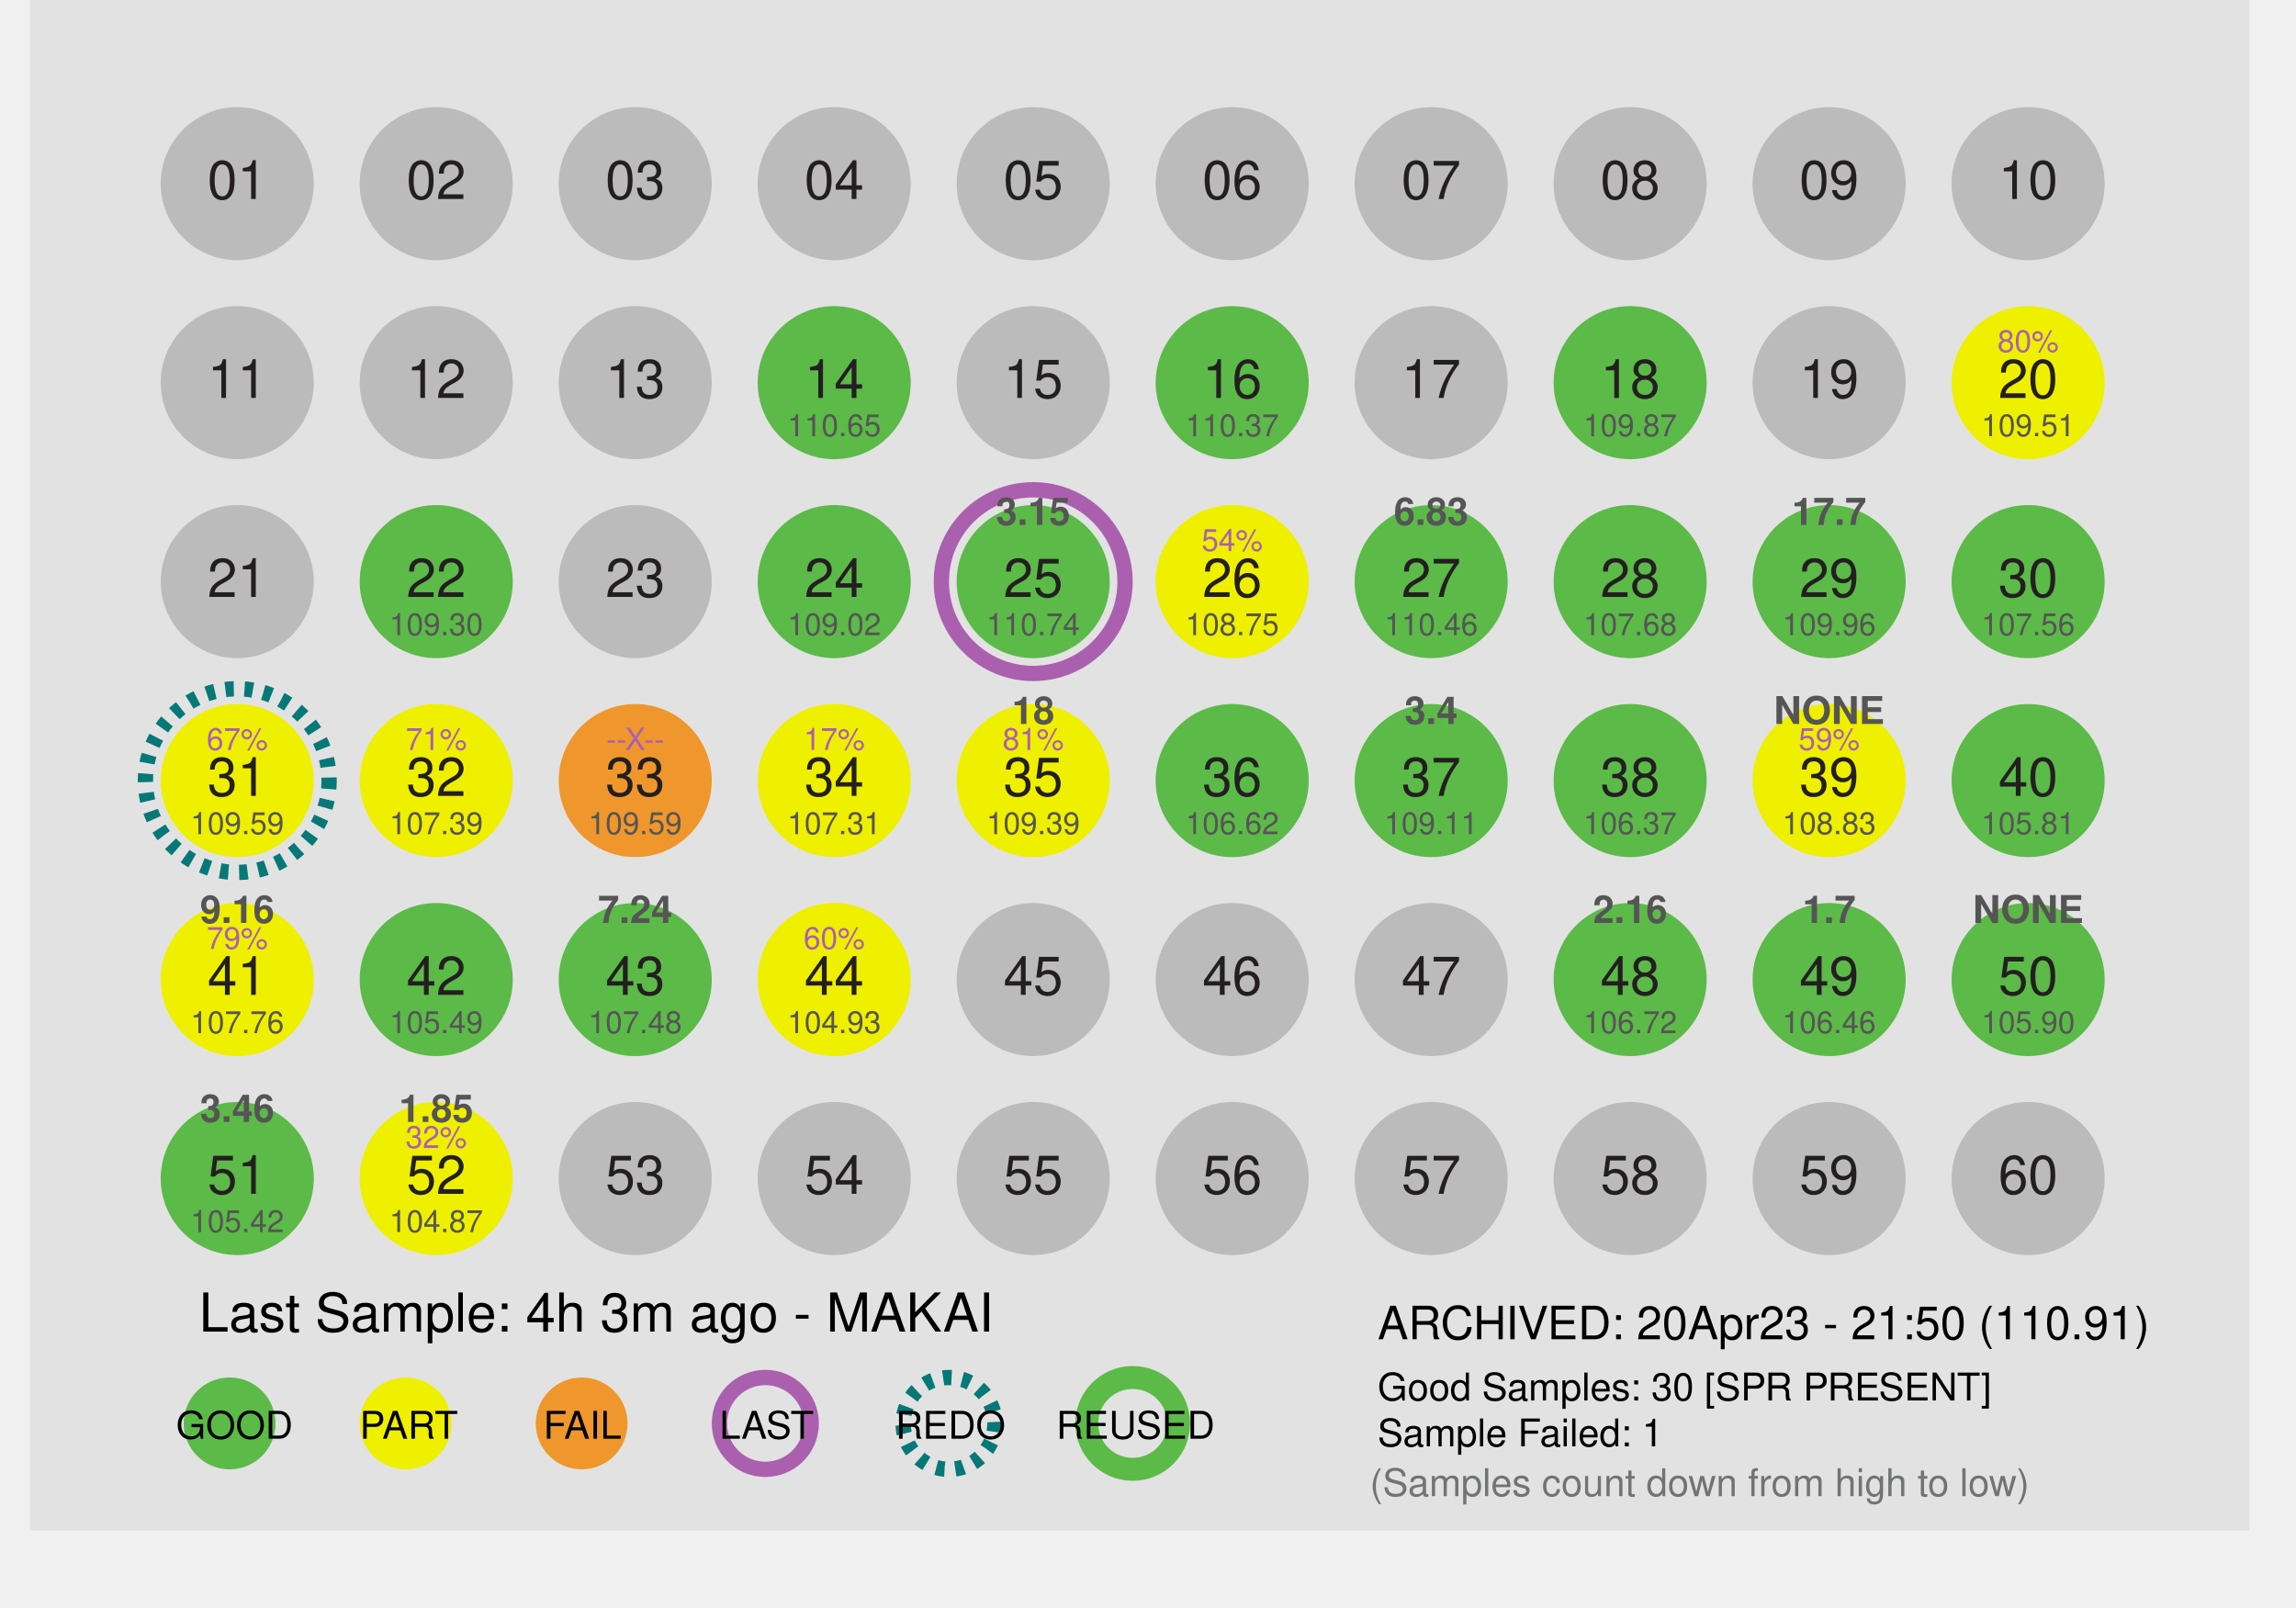
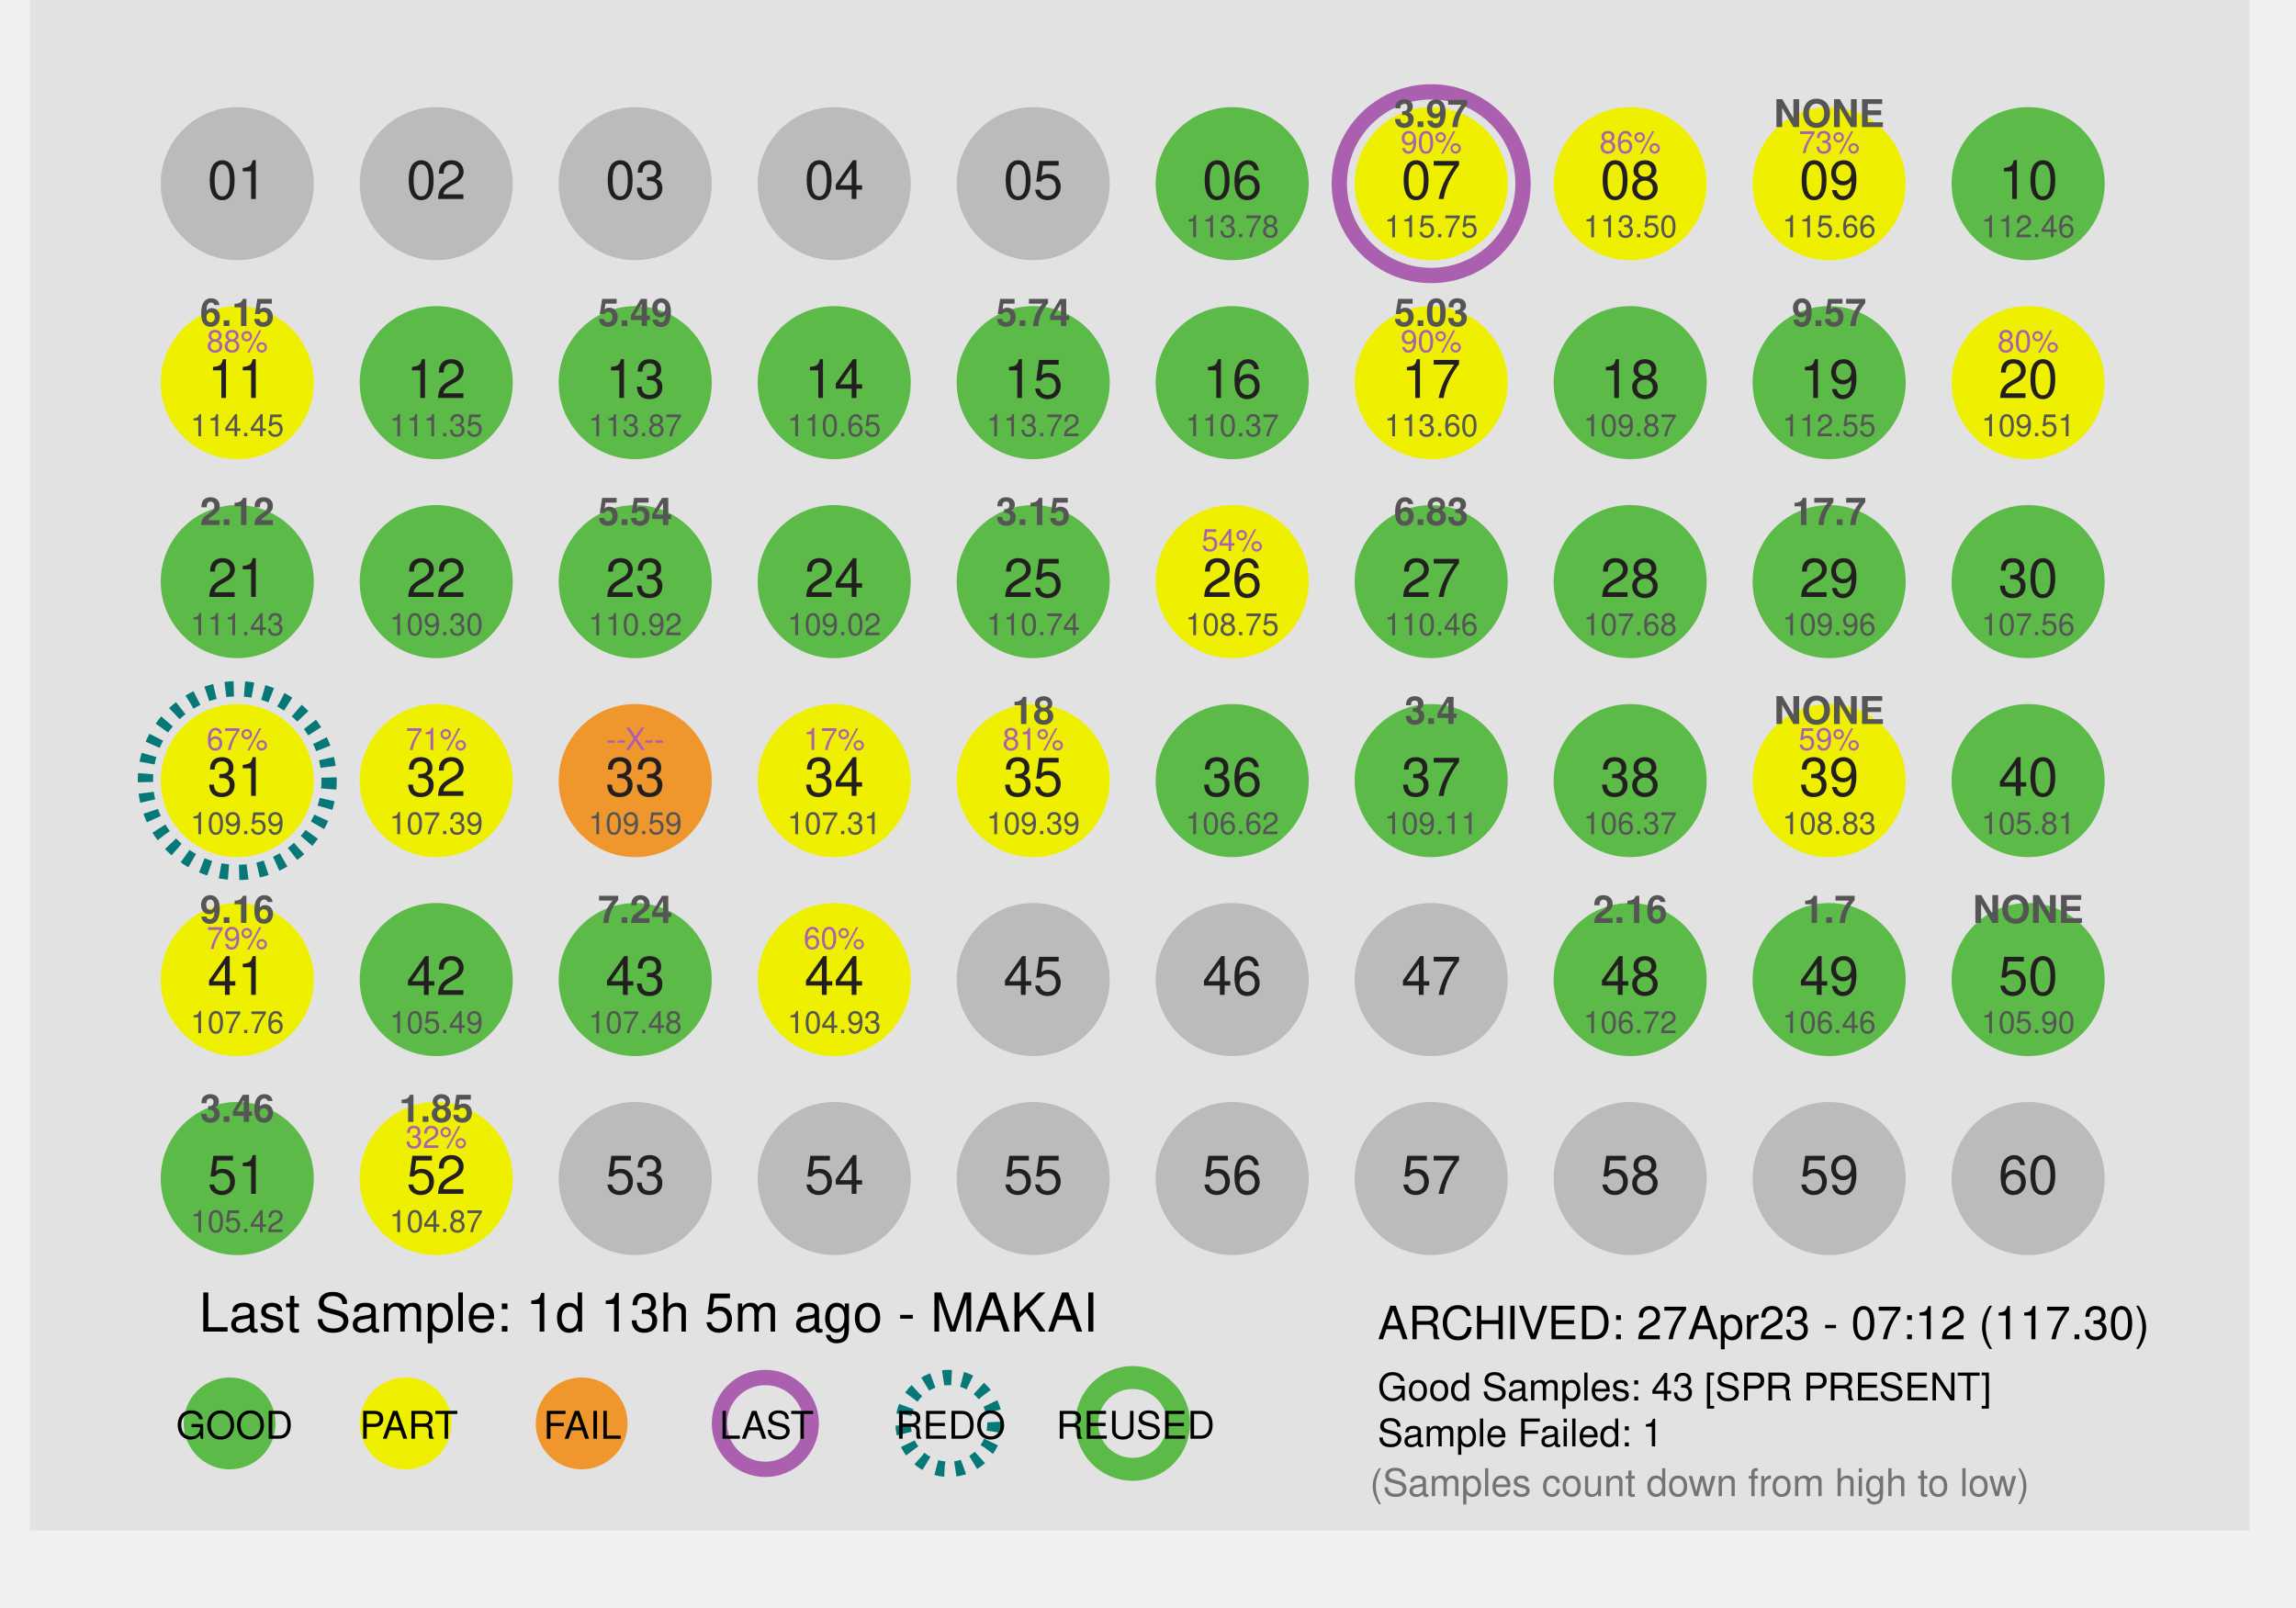
<svg xmlns="http://www.w3.org/2000/svg" id="Layer_1" data-name="Layer 1" x="0px" y="0px" viewBox="0 0 300 210" xml:space="preserve">
  <defs>
    <style>
 .st1 { fill: #dcddde; }
 .st2, .st3 { fill: #fff; }
 .st2 { stroke: #9b509f; }
 .st10, .st2, .st3 { stroke-miterlimit: 10; }
 .st10, .st2 { stroke-width: 2px; }
 .st3 { stroke: #231f20; }
 .st4 { fill: #ef972c; }
 .st5 { fill: #727373; }
 .st6 { fill: #5cba48; }
 .st7, .st8, .st9 { font-size: 7px; }
 .st7, .st8 { fill: #231f20; }
 .te5, .st7, .st9 { font-family: Helvetica; }
 .st8 { font-family: Helvetica-Bold, Helvetica; font-weight: 700; }
 .st9 { fill: #919396; }
 .st10 { fill: none; stroke: #fff; }

 .fill_gray { fill: #bbbbbb; }
 .fill_white { fill: #fff; }
 .stroke_purple { stroke: #ab60af; fill:none; stroke-width: 2px; }
 .stroke_black  { stroke: #000; fill:none; stroke-width: 2px; }
 .stroke_blue  { stroke: #067878; fill:none; stroke-width: 2px; stroke-dasharray:1.1 1.4;}
 .stroke_green  { stroke: #5cba48; fill:none; stroke-width: 3px;}
 .stroke_dash  { stroke-dasharray:1.1 1.4;}
 .stroke_2px { stroke-width: 2px; }
 .stroke_white { fill: none; stroke: #fff; }
 .stroke_none {stroke: none; fill:none};
 .stroke_darkGray { stroke: #231f20; fill: none; stroke-width: 2px;}
 .fill_orange { fill: #ef972c; }
 .fill_yellow { fill: #efef00; }
 .fill_lightgray { fill: #e2e2e2; }
 .thick_orange     { stroke-width:4px; fill:none; stroke: #ef972c; }
 .thick_yellow     { stroke-width:4px; fill:none; stroke: #f7ca0b; }
 .thick_gray       { stroke-width:4px; fill:none; stroke: #bbbbbb; }
 .thick_green      { stroke-width:4px; fill:none; stroke: #5cba48; }
 .fill_green { fill: #5cba48; }
 .font_size4 { font-size: 4px; }
 .font_size5 { font-size: 5px; }
 .font_size6 { font-size: 6px; }
 .font_size7 { font-size: 7px; }
 .font_size9 { font-size: 9px; }
 .fill_red {fill: #e24466; }
 .fill_purple {fill:#ab60af;}
 .fill_darkgray { fill: #555555; }
 .font_helv { font-family: Helvetica; }
 .font_helvBold { font-family: Helvetica-Bold, Helvetica; font-weight: 700; }
 .fill_lightergray { fill: #919396; }
    </style>
  </defs>
  <rect class="fill_lightgray" x="3.91" width="290" height="200" />
  <circle desc="c_big_01" class="stroke_none" cx="31" cy="24" r="12" />
  <circle desc="c_big_02" class="stroke_none" cx="57" cy="24" r="12" />
  <circle desc="c_big_03" class="stroke_none" cx="83" cy="24" r="12" />
  <circle desc="c_big_04" class="stroke_none" cx="109" cy="24" r="12" />
  <circle desc="c_big_05" class="stroke_none" cx="135" cy="24" r="12" />
  <circle desc="c_big_06" class="stroke_none" cx="161" cy="24" r="12" />
-   <circle desc="c_big_07" class="stroke_none" cx="187" cy="24" r="12" />
+   <circle desc="c_big_07" class="stroke_purple" cx="187" cy="24" r="12" />
  <circle desc="c_big_08" class="stroke_none" cx="213" cy="24" r="12" />
  <circle desc="c_big_09" class="stroke_none" cx="239" cy="24" r="12" />
  <circle desc="c_big_10" class="stroke_none" cx="265" cy="24" r="12" />
  <circle desc="c_big_11" class="stroke_none" cx="31" cy="50" r="12" />
  <circle desc="c_big_12" class="stroke_none" cx="57" cy="50" r="12" />
  <circle desc="c_big_13" class="stroke_none" cx="83" cy="50" r="12" />
  <circle desc="c_big_14" class="stroke_none" cx="109" cy="50" r="12" />
  <circle desc="c_big_15" class="stroke_none" cx="135" cy="50" r="12" />
  <circle desc="c_big_16" class="stroke_none" cx="161" cy="50" r="12" />
  <circle desc="c_big_17" class="stroke_none" cx="187" cy="50" r="12" />
  <circle desc="c_big_18" class="stroke_none" cx="213" cy="50" r="12" />
  <circle desc="c_big_19" class="stroke_none" cx="239" cy="50" r="12" />
  <circle desc="c_big_20" class="stroke_none" cx="265" cy="50" r="12" />
  <circle desc="c_big_21" class="stroke_none" cx="31" cy="76" r="12" />
  <circle desc="c_big_22" class="stroke_none" cx="57" cy="76" r="12" />
  <circle desc="c_big_23" class="stroke_none" cx="83" cy="76" r="12" />
  <circle desc="c_big_24" class="stroke_none" cx="109" cy="76" r="12" />
-   <circle desc="c_big_25" class="stroke_purple" cx="135" cy="76" r="12" />
+   <circle desc="c_big_25" class="stroke_none" cx="135" cy="76" r="12" />
  <circle desc="c_big_26" class="stroke_none" cx="161" cy="76" r="12" />
  <circle desc="c_big_27" class="stroke_none" cx="187" cy="76" r="12" />
  <circle desc="c_big_28" class="stroke_none" cx="213" cy="76" r="12" />
  <circle desc="c_big_29" class="stroke_none" cx="239" cy="76" r="12" />
  <circle desc="c_big_30" class="stroke_none" cx="265" cy="76" r="12" />
  <circle desc="c_big_31" class="stroke_blue" cx="31" cy="102" r="12" />
  <circle desc="c_big_32" class="stroke_none" cx="57" cy="102" r="12" />
  <circle desc="c_big_33" class="stroke_none" cx="83" cy="102" r="12" />
  <circle desc="c_big_34" class="stroke_none" cx="109" cy="102" r="12" />
  <circle desc="c_big_35" class="stroke_none" cx="135" cy="102" r="12" />
  <circle desc="c_big_36" class="stroke_none" cx="161" cy="102" r="12" />
  <circle desc="c_big_37" class="stroke_none" cx="187" cy="102" r="12" />
  <circle desc="c_big_38" class="stroke_none" cx="213" cy="102" r="12" />
  <circle desc="c_big_39" class="stroke_none" cx="239" cy="102" r="12" />
  <circle desc="c_big_40" class="stroke_none" cx="265" cy="102" r="12" />
  <circle desc="c_big_41" class="stroke_none" cx="31" cy="128" r="12" />
  <circle desc="c_big_42" class="stroke_none" cx="57" cy="128" r="12" />
  <circle desc="c_big_43" class="stroke_none" cx="83" cy="128" r="12" />
  <circle desc="c_big_44" class="stroke_none" cx="109" cy="128" r="12" />
  <circle desc="c_big_45" class="stroke_none" cx="135" cy="128" r="12" />
  <circle desc="c_big_46" class="stroke_none" cx="161" cy="128" r="12" />
  <circle desc="c_big_47" class="stroke_none" cx="187" cy="128" r="12" />
  <circle desc="c_big_48" class="stroke_none" cx="213" cy="128" r="12" />
  <circle desc="c_big_49" class="stroke_none" cx="239" cy="128" r="12" />
  <circle desc="c_big_50" class="stroke_none" cx="265" cy="128" r="12" />
  <circle desc="c_big_51" class="stroke_none" cx="31" cy="154" r="12" />
  <circle desc="c_big_52" class="stroke_none" cx="57" cy="154" r="12" />
  <circle desc="c_big_53" class="stroke_none" cx="83" cy="154" r="12" />
  <circle desc="c_big_54" class="stroke_none" cx="109" cy="154" r="12" />
  <circle desc="c_big_55" class="stroke_none" cx="135" cy="154" r="12" />
  <circle desc="c_big_56" class="stroke_none" cx="161" cy="154" r="12" />
  <circle desc="c_big_57" class="stroke_none" cx="187" cy="154" r="12" />
  <circle desc="c_big_58" class="stroke_none" cx="213" cy="154" r="12" />
  <circle desc="c_big_59" class="stroke_none" cx="239" cy="154" r="12" />
  <circle desc="c_big_60" class="stroke_none" cx="265" cy="154" r="12" />
  <circle desc="c_small_01" class="fill_gray" cx="31" cy="24" r="10" />
  <circle desc="c_small_02" class="fill_gray" cx="57" cy="24" r="10" />
  <circle desc="c_small_03" class="fill_gray" cx="83" cy="24" r="10" />
  <circle desc="c_small_04" class="fill_gray" cx="109" cy="24" r="10" />
  <circle desc="c_small_05" class="fill_gray" cx="135" cy="24" r="10" />
-   <circle desc="c_small_06" class="fill_gray" cx="161" cy="24" r="10" />
-   <circle desc="c_small_07" class="fill_gray" cx="187" cy="24" r="10" />
-   <circle desc="c_small_08" class="fill_gray" cx="213" cy="24" r="10" />
-   <circle desc="c_small_09" class="fill_gray" cx="239" cy="24" r="10" />
-   <circle desc="c_small_10" class="fill_gray" cx="265" cy="24" r="10" />
-   <circle desc="c_small_11" class="fill_gray" cx="31" cy="50" r="10" />
-   <circle desc="c_small_12" class="fill_gray" cx="57" cy="50" r="10" />
-   <circle desc="c_small_13" class="fill_gray" cx="83" cy="50" r="10" />
+   <circle desc="c_small_06" class="fill_green" cx="161" cy="24" r="10" />
+   <circle desc="c_small_07" class="fill_yellow" cx="187" cy="24" r="10" />
+   <circle desc="c_small_08" class="fill_yellow" cx="213" cy="24" r="10" />
+   <circle desc="c_small_09" class="fill_yellow" cx="239" cy="24" r="10" />
+   <circle desc="c_small_10" class="fill_green" cx="265" cy="24" r="10" />
+   <circle desc="c_small_11" class="fill_yellow" cx="31" cy="50" r="10" />
+   <circle desc="c_small_12" class="fill_green" cx="57" cy="50" r="10" />
+   <circle desc="c_small_13" class="fill_green" cx="83" cy="50" r="10" />
  <circle desc="c_small_14" class="fill_green" cx="109" cy="50" r="10" />
-   <circle desc="c_small_15" class="fill_gray" cx="135" cy="50" r="10" />
+   <circle desc="c_small_15" class="fill_green" cx="135" cy="50" r="10" />
  <circle desc="c_small_16" class="fill_green" cx="161" cy="50" r="10" />
-   <circle desc="c_small_17" class="fill_gray" cx="187" cy="50" r="10" />
+   <circle desc="c_small_17" class="fill_yellow" cx="187" cy="50" r="10" />
  <circle desc="c_small_18" class="fill_green" cx="213" cy="50" r="10" />
-   <circle desc="c_small_19" class="fill_gray" cx="239" cy="50" r="10" />
+   <circle desc="c_small_19" class="fill_green" cx="239" cy="50" r="10" />
  <circle desc="c_small_20" class="fill_yellow" cx="265" cy="50" r="10" />
-   <circle desc="c_small_21" class="fill_gray" cx="31" cy="76" r="10" />
+   <circle desc="c_small_21" class="fill_green" cx="31" cy="76" r="10" />
  <circle desc="c_small_22" class="fill_green" cx="57" cy="76" r="10" />
-   <circle desc="c_small_23" class="fill_gray" cx="83" cy="76" r="10" />
+   <circle desc="c_small_23" class="fill_green" cx="83" cy="76" r="10" />
  <circle desc="c_small_24" class="fill_green" cx="109" cy="76" r="10" />
  <circle desc="c_small_25" class="fill_green" cx="135" cy="76" r="10" />
  <circle desc="c_small_26" class="fill_yellow" cx="161" cy="76" r="10" />
  <circle desc="c_small_27" class="fill_green" cx="187" cy="76" r="10" />
  <circle desc="c_small_28" class="fill_green" cx="213" cy="76" r="10" />
  <circle desc="c_small_29" class="fill_green" cx="239" cy="76" r="10" />
  <circle desc="c_small_30" class="fill_green" cx="265" cy="76" r="10" />
  <circle desc="c_small_31" class="fill_yellow" cx="31" cy="102" r="10" />
  <circle desc="c_small_32" class="fill_yellow" cx="57" cy="102" r="10" />
  <circle desc="c_small_33" class="fill_orange" cx="83" cy="102" r="10" />
  <circle desc="c_small_34" class="fill_yellow" cx="109" cy="102" r="10" />
  <circle desc="c_small_35" class="fill_yellow" cx="135" cy="102" r="10" />
  <circle desc="c_small_36" class="fill_green" cx="161" cy="102" r="10" />
  <circle desc="c_small_37" class="fill_green" cx="187" cy="102" r="10" />
  <circle desc="c_small_38" class="fill_green" cx="213" cy="102" r="10" />
  <circle desc="c_small_39" class="fill_yellow" cx="239" cy="102" r="10" />
  <circle desc="c_small_40" class="fill_green" cx="265" cy="102" r="10" />
  <circle desc="c_small_41" class="fill_yellow" cx="31" cy="128" r="10" />
  <circle desc="c_small_42" class="fill_green" cx="57" cy="128" r="10" />
  <circle desc="c_small_43" class="fill_green" cx="83" cy="128" r="10" />
  <circle desc="c_small_44" class="fill_yellow" cx="109" cy="128" r="10" />
  <circle desc="c_small_45" class="fill_gray" cx="135" cy="128" r="10" />
  <circle desc="c_small_46" class="fill_gray" cx="161" cy="128" r="10" />
  <circle desc="c_small_47" class="fill_gray" cx="187" cy="128" r="10" />
  <circle desc="c_small_48" class="fill_green" cx="213" cy="128" r="10" />
  <circle desc="c_small_49" class="fill_green" cx="239" cy="128" r="10" />
  <circle desc="c_small_50" class="fill_green" cx="265" cy="128" r="10" />
  <circle desc="c_small_51" class="fill_green" cx="31" cy="154" r="10" />
  <circle desc="c_small_52" class="fill_yellow" cx="57" cy="154" r="10" />
  <circle desc="c_small_53" class="fill_gray" cx="83" cy="154" r="10" />
  <circle desc="c_small_54" class="fill_gray" cx="109" cy="154" r="10" />
  <circle desc="c_small_55" class="fill_gray" cx="135" cy="154" r="10" />
  <circle desc="c_small_56" class="fill_gray" cx="161" cy="154" r="10" />
  <circle desc="c_small_57" class="fill_gray" cx="187" cy="154" r="10" />
  <circle desc="c_small_58" class="fill_gray" cx="213" cy="154" r="10" />
  <circle desc="c_small_59" class="fill_gray" cx="239" cy="154" r="10" />
  <circle desc="c_small_60" class="fill_gray" cx="265" cy="154" r="10" />
  <text desc="t_label_01" class="st7" text-anchor="middle" transform="translate(31 26)">01</text>
  <text desc="t_label_02" class="st7" text-anchor="middle" transform="translate(57 26)">02</text>
  <text desc="t_label_03" class="st7" text-anchor="middle" transform="translate(83 26)">03</text>
  <text desc="t_label_04" class="st7" text-anchor="middle" transform="translate(109 26)">04</text>
  <text desc="t_label_05" class="st7" text-anchor="middle" transform="translate(135 26)">05</text>
  <text desc="t_label_06" class="st7" text-anchor="middle" transform="translate(161 26)">06</text>
  <text desc="t_label_07" class="st7" text-anchor="middle" transform="translate(187 26)">07</text>
  <text desc="t_label_08" class="st7" text-anchor="middle" transform="translate(213 26)">08</text>
  <text desc="t_label_09" class="st7" text-anchor="middle" transform="translate(239 26)">09</text>
  <text desc="t_label_10" class="st7" text-anchor="middle" transform="translate(265 26)">10</text>
  <text desc="t_label_11" class="st7" text-anchor="middle" transform="translate(31 52)">11</text>
  <text desc="t_label_12" class="st7" text-anchor="middle" transform="translate(57 52)">12</text>
  <text desc="t_label_13" class="st7" text-anchor="middle" transform="translate(83 52)">13</text>
  <text desc="t_label_14" class="st7" text-anchor="middle" transform="translate(109 52)">14</text>
  <text desc="t_label_15" class="st7" text-anchor="middle" transform="translate(135 52)">15</text>
  <text desc="t_label_16" class="st7" text-anchor="middle" transform="translate(161 52)">16</text>
  <text desc="t_label_17" class="st7" text-anchor="middle" transform="translate(187 52)">17</text>
  <text desc="t_label_18" class="st7" text-anchor="middle" transform="translate(213 52)">18</text>
  <text desc="t_label_19" class="st7" text-anchor="middle" transform="translate(239 52)">19</text>
  <text desc="t_label_20" class="st7" text-anchor="middle" transform="translate(265 52)">20</text>
  <text desc="t_label_21" class="st7" text-anchor="middle" transform="translate(31 78)">21</text>
  <text desc="t_label_22" class="st7" text-anchor="middle" transform="translate(57 78)">22</text>
  <text desc="t_label_23" class="st7" text-anchor="middle" transform="translate(83 78)">23</text>
  <text desc="t_label_24" class="st7" text-anchor="middle" transform="translate(109 78)">24</text>
  <text desc="t_label_25" class="st7" text-anchor="middle" transform="translate(135 78)">25</text>
  <text desc="t_label_26" class="st7" text-anchor="middle" transform="translate(161 78)">26</text>
  <text desc="t_label_27" class="st7" text-anchor="middle" transform="translate(187 78)">27</text>
  <text desc="t_label_28" class="st7" text-anchor="middle" transform="translate(213 78)">28</text>
  <text desc="t_label_29" class="st7" text-anchor="middle" transform="translate(239 78)">29</text>
  <text desc="t_label_30" class="st7" text-anchor="middle" transform="translate(265 78)">30</text>
  <text desc="t_label_31" class="st7" text-anchor="middle" transform="translate(31 104)">31</text>
  <text desc="t_label_32" class="st7" text-anchor="middle" transform="translate(57 104)">32</text>
  <text desc="t_label_33" class="st7" text-anchor="middle" transform="translate(83 104)">33</text>
  <text desc="t_label_34" class="st7" text-anchor="middle" transform="translate(109 104)">34</text>
  <text desc="t_label_35" class="st7" text-anchor="middle" transform="translate(135 104)">35</text>
  <text desc="t_label_36" class="st7" text-anchor="middle" transform="translate(161 104)">36</text>
  <text desc="t_label_37" class="st7" text-anchor="middle" transform="translate(187 104)">37</text>
  <text desc="t_label_38" class="st7" text-anchor="middle" transform="translate(213 104)">38</text>
  <text desc="t_label_39" class="st7" text-anchor="middle" transform="translate(239 104)">39</text>
  <text desc="t_label_40" class="st7" text-anchor="middle" transform="translate(265 104)">40</text>
  <text desc="t_label_41" class="st7" text-anchor="middle" transform="translate(31 130)">41</text>
  <text desc="t_label_42" class="st7" text-anchor="middle" transform="translate(57 130)">42</text>
  <text desc="t_label_43" class="st7" text-anchor="middle" transform="translate(83 130)">43</text>
  <text desc="t_label_44" class="st7" text-anchor="middle" transform="translate(109 130)">44</text>
  <text desc="t_label_45" class="st7" text-anchor="middle" transform="translate(135 130)">45</text>
  <text desc="t_label_46" class="st7" text-anchor="middle" transform="translate(161 130)">46</text>
  <text desc="t_label_47" class="st7" text-anchor="middle" transform="translate(187 130)">47</text>
  <text desc="t_label_48" class="st7" text-anchor="middle" transform="translate(213 130)">48</text>
  <text desc="t_label_49" class="st7" text-anchor="middle" transform="translate(239 130)">49</text>
  <text desc="t_label_50" class="st7" text-anchor="middle" transform="translate(265 130)">50</text>
  <text desc="t_label_51" class="st7" text-anchor="middle" transform="translate(31 156)">51</text>
  <text desc="t_label_52" class="st7" text-anchor="middle" transform="translate(57 156)">52</text>
  <text desc="t_label_53" class="st7" text-anchor="middle" transform="translate(83 156)">53</text>
  <text desc="t_label_54" class="st7" text-anchor="middle" transform="translate(109 156)">54</text>
  <text desc="t_label_55" class="st7" text-anchor="middle" transform="translate(135 156)">55</text>
  <text desc="t_label_56" class="st7" text-anchor="middle" transform="translate(161 156)">56</text>
  <text desc="t_label_57" class="st7" text-anchor="middle" transform="translate(187 156)">57</text>
  <text desc="t_label_58" class="st7" text-anchor="middle" transform="translate(213 156)">58</text>
  <text desc="t_label_59" class="st7" text-anchor="middle" transform="translate(239 156)">59</text>
  <text desc="t_label_60" class="st7" text-anchor="middle" transform="translate(265 156)">60</text>
  <text desc="pct_label_01" text-anchor="middle" class="te5 font_size4 fill_purple" transform="translate(31 20)" />
  <text desc="pct_label_02" text-anchor="middle" class="te5 font_size4 fill_purple" transform="translate(57 20)" />
  <text desc="pct_label_03" text-anchor="middle" class="te5 font_size4 fill_purple" transform="translate(83 20)" />
  <text desc="pct_label_04" text-anchor="middle" class="te5 font_size4 fill_purple" transform="translate(109 20)" />
  <text desc="pct_label_05" text-anchor="middle" class="te5 font_size4 fill_purple" transform="translate(135 20)" />
  <text desc="pct_label_06" text-anchor="middle" class="te5 font_size4 fill_purple" transform="translate(161 20)" />
-   <text desc="pct_label_07" text-anchor="middle" class="te5 font_size4 fill_purple" transform="translate(187 20)" />
-   <text desc="pct_label_08" text-anchor="middle" class="te5 font_size4 fill_purple" transform="translate(213 20)" />
-   <text desc="pct_label_09" text-anchor="middle" class="te5 font_size4 fill_purple" transform="translate(239 20)" />
+   <text desc="pct_label_07" text-anchor="middle" class="te5 font_size4 fill_purple" transform="translate(187 20)">90%</text>
+   <text desc="pct_label_08" text-anchor="middle" class="te5 font_size4 fill_purple" transform="translate(213 20)">86%</text>
+   <text desc="pct_label_09" text-anchor="middle" class="te5 font_size4 fill_purple" transform="translate(239 20)">73%</text>
  <text desc="pct_label_10" text-anchor="middle" class="te5 font_size4 fill_purple" transform="translate(265 20)" />
-   <text desc="pct_label_11" text-anchor="middle" class="te5 font_size4 fill_purple" transform="translate(31 46)" />
+   <text desc="pct_label_11" text-anchor="middle" class="te5 font_size4 fill_purple" transform="translate(31 46)">88%</text>
  <text desc="pct_label_12" text-anchor="middle" class="te5 font_size4 fill_purple" transform="translate(57 46)" />
  <text desc="pct_label_13" text-anchor="middle" class="te5 font_size4 fill_purple" transform="translate(83 46)" />
  <text desc="pct_label_14" text-anchor="middle" class="te5 font_size4 fill_purple" transform="translate(109 46)" />
  <text desc="pct_label_15" text-anchor="middle" class="te5 font_size4 fill_purple" transform="translate(135 46)" />
  <text desc="pct_label_16" text-anchor="middle" class="te5 font_size4 fill_purple" transform="translate(161 46)" />
-   <text desc="pct_label_17" text-anchor="middle" class="te5 font_size4 fill_purple" transform="translate(187 46)" />
+   <text desc="pct_label_17" text-anchor="middle" class="te5 font_size4 fill_purple" transform="translate(187 46)">90%</text>
  <text desc="pct_label_18" text-anchor="middle" class="te5 font_size4 fill_purple" transform="translate(213 46)" />
  <text desc="pct_label_19" text-anchor="middle" class="te5 font_size4 fill_purple" transform="translate(239 46)" />
  <text desc="pct_label_20" text-anchor="middle" class="te5 font_size4 fill_purple" transform="translate(265 46)">80%</text>
  <text desc="pct_label_21" text-anchor="middle" class="te5 font_size4 fill_purple" transform="translate(31 72)" />
  <text desc="pct_label_22" text-anchor="middle" class="te5 font_size4 fill_purple" transform="translate(57 72)" />
  <text desc="pct_label_23" text-anchor="middle" class="te5 font_size4 fill_purple" transform="translate(83 72)" />
  <text desc="pct_label_24" text-anchor="middle" class="te5 font_size4 fill_purple" transform="translate(109 72)" />
  <text desc="pct_label_25" text-anchor="middle" class="te5 font_size4 fill_purple" transform="translate(135 72)" />
  <text desc="pct_label_26" text-anchor="middle" class="te5 font_size4 fill_purple" transform="translate(161 72)">54%</text>
  <text desc="pct_label_27" text-anchor="middle" class="te5 font_size4 fill_purple" transform="translate(187 72)" />
  <text desc="pct_label_28" text-anchor="middle" class="te5 font_size4 fill_purple" transform="translate(213 72)" />
  <text desc="pct_label_29" text-anchor="middle" class="te5 font_size4 fill_purple" transform="translate(239 72)" />
  <text desc="pct_label_30" text-anchor="middle" class="te5 font_size4 fill_purple" transform="translate(265 72)" />
  <text desc="pct_label_31" text-anchor="middle" class="te5 font_size4 fill_purple" transform="translate(31 98)">67%</text>
  <text desc="pct_label_32" text-anchor="middle" class="te5 font_size4 fill_purple" transform="translate(57 98)">71%</text>
  <text desc="pct_label_33" text-anchor="middle" class="te5 font_size4 fill_purple" transform="translate(83 98)">--X--</text>
  <text desc="pct_label_34" text-anchor="middle" class="te5 font_size4 fill_purple" transform="translate(109 98)">17%</text>
  <text desc="pct_label_35" text-anchor="middle" class="te5 font_size4 fill_purple" transform="translate(135 98)">81%</text>
  <text desc="pct_label_36" text-anchor="middle" class="te5 font_size4 fill_purple" transform="translate(161 98)" />
  <text desc="pct_label_37" text-anchor="middle" class="te5 font_size4 fill_purple" transform="translate(187 98)" />
  <text desc="pct_label_38" text-anchor="middle" class="te5 font_size4 fill_purple" transform="translate(213 98)" />
  <text desc="pct_label_39" text-anchor="middle" class="te5 font_size4 fill_purple" transform="translate(239 98)">59%</text>
  <text desc="pct_label_40" text-anchor="middle" class="te5 font_size4 fill_purple" transform="translate(265 98)" />
  <text desc="pct_label_41" text-anchor="middle" class="te5 font_size4 fill_purple" transform="translate(31 124)">79%</text>
  <text desc="pct_label_42" text-anchor="middle" class="te5 font_size4 fill_purple" transform="translate(57 124)" />
  <text desc="pct_label_43" text-anchor="middle" class="te5 font_size4 fill_purple" transform="translate(83 124)" />
  <text desc="pct_label_44" text-anchor="middle" class="te5 font_size4 fill_purple" transform="translate(109 124)">60%</text>
  <text desc="pct_label_45" text-anchor="middle" class="te5 font_size4 fill_purple" transform="translate(135 124)" />
  <text desc="pct_label_46" text-anchor="middle" class="te5 font_size4 fill_purple" transform="translate(161 124)" />
  <text desc="pct_label_47" text-anchor="middle" class="te5 font_size4 fill_purple" transform="translate(187 124)" />
  <text desc="pct_label_48" text-anchor="middle" class="te5 font_size4 fill_purple" transform="translate(213 124)" />
  <text desc="pct_label_49" text-anchor="middle" class="te5 font_size4 fill_purple" transform="translate(239 124)" />
  <text desc="pct_label_50" text-anchor="middle" class="te5 font_size4 fill_purple" transform="translate(265 124)" />
  <text desc="pct_label_51" text-anchor="middle" class="te5 font_size4 fill_purple" transform="translate(31 150)" />
  <text desc="pct_label_52" text-anchor="middle" class="te5 font_size4 fill_purple" transform="translate(57 150)">32%</text>
  <text desc="pct_label_53" text-anchor="middle" class="te5 font_size4 fill_purple" transform="translate(83 150)" />
  <text desc="pct_label_54" text-anchor="middle" class="te5 font_size4 fill_purple" transform="translate(109 150)" />
  <text desc="pct_label_55" text-anchor="middle" class="te5 font_size4 fill_purple" transform="translate(135 150)" />
  <text desc="pct_label_56" text-anchor="middle" class="te5 font_size4 fill_purple" transform="translate(161 150)" />
  <text desc="pct_label_57" text-anchor="middle" class="te5 font_size4 fill_purple" transform="translate(187 150)" />
  <text desc="pct_label_58" text-anchor="middle" class="te5 font_size4 fill_purple" transform="translate(213 150)" />
  <text desc="pct_label_59" text-anchor="middle" class="te5 font_size4 fill_purple" transform="translate(239 150)" />
  <text desc="pct_label_60" text-anchor="middle" class="te5 font_size4 fill_purple" transform="translate(265 150)" />
  <text desc="spr_label_01" text-anchor="middle" class="st8 font_size5 fill_darkgray" transform="translate(31 16.6)" />
  <text desc="spr_label_02" text-anchor="middle" class="st8 font_size5 fill_darkgray" transform="translate(57 16.6)" />
  <text desc="spr_label_03" text-anchor="middle" class="st8 font_size5 fill_darkgray" transform="translate(83 16.6)" />
  <text desc="spr_label_04" text-anchor="middle" class="st8 font_size5 fill_darkgray" transform="translate(109 16.6)" />
  <text desc="spr_label_05" text-anchor="middle" class="st8 font_size5 fill_darkgray" transform="translate(135 16.6)" />
  <text desc="spr_label_06" text-anchor="middle" class="st8 font_size5 fill_darkgray" transform="translate(161 16.6)" />
-   <text desc="spr_label_07" text-anchor="middle" class="st8 font_size5 fill_darkgray" transform="translate(187 16.6)" />
+   <text desc="spr_label_07" text-anchor="middle" class="st8 font_size5 fill_darkgray" transform="translate(187 16.6)">3.97</text>
  <text desc="spr_label_08" text-anchor="middle" class="st8 font_size5 fill_darkgray" transform="translate(213 16.6)" />
-   <text desc="spr_label_09" text-anchor="middle" class="st8 font_size5 fill_darkgray" transform="translate(239 16.6)" />
+   <text desc="spr_label_09" text-anchor="middle" class="st8 font_size5 fill_darkgray" transform="translate(239 16.6)">NONE</text>
  <text desc="spr_label_10" text-anchor="middle" class="st8 font_size5 fill_darkgray" transform="translate(265 16.6)" />
-   <text desc="spr_label_11" text-anchor="middle" class="st8 font_size5 fill_darkgray" transform="translate(31 42.6)" />
+   <text desc="spr_label_11" text-anchor="middle" class="st8 font_size5 fill_darkgray" transform="translate(31 42.6)">6.15</text>
  <text desc="spr_label_12" text-anchor="middle" class="st8 font_size5 fill_darkgray" transform="translate(57 42.6)" />
-   <text desc="spr_label_13" text-anchor="middle" class="st8 font_size5 fill_darkgray" transform="translate(83 42.6)" />
+   <text desc="spr_label_13" text-anchor="middle" class="st8 font_size5 fill_darkgray" transform="translate(83 42.6)">5.49</text>
  <text desc="spr_label_14" text-anchor="middle" class="st8 font_size5 fill_darkgray" transform="translate(109 42.6)" />
-   <text desc="spr_label_15" text-anchor="middle" class="st8 font_size5 fill_darkgray" transform="translate(135 42.6)" />
+   <text desc="spr_label_15" text-anchor="middle" class="st8 font_size5 fill_darkgray" transform="translate(135 42.6)">5.74</text>
  <text desc="spr_label_16" text-anchor="middle" class="st8 font_size5 fill_darkgray" transform="translate(161 42.6)" />
-   <text desc="spr_label_17" text-anchor="middle" class="st8 font_size5 fill_darkgray" transform="translate(187 42.6)" />
+   <text desc="spr_label_17" text-anchor="middle" class="st8 font_size5 fill_darkgray" transform="translate(187 42.6)">5.03</text>
  <text desc="spr_label_18" text-anchor="middle" class="st8 font_size5 fill_darkgray" transform="translate(213 42.6)" />
-   <text desc="spr_label_19" text-anchor="middle" class="st8 font_size5 fill_darkgray" transform="translate(239 42.6)" />
+   <text desc="spr_label_19" text-anchor="middle" class="st8 font_size5 fill_darkgray" transform="translate(239 42.6)">9.57</text>
  <text desc="spr_label_20" text-anchor="middle" class="st8 font_size5 fill_darkgray" transform="translate(265 42.6)" />
-   <text desc="spr_label_21" text-anchor="middle" class="st8 font_size5 fill_darkgray" transform="translate(31 68.6)" />
+   <text desc="spr_label_21" text-anchor="middle" class="st8 font_size5 fill_darkgray" transform="translate(31 68.6)">2.12</text>
  <text desc="spr_label_22" text-anchor="middle" class="st8 font_size5 fill_darkgray" transform="translate(57 68.6)" />
-   <text desc="spr_label_23" text-anchor="middle" class="st8 font_size5 fill_darkgray" transform="translate(83 68.6)" />
+   <text desc="spr_label_23" text-anchor="middle" class="st8 font_size5 fill_darkgray" transform="translate(83 68.6)">5.54</text>
  <text desc="spr_label_24" text-anchor="middle" class="st8 font_size5 fill_darkgray" transform="translate(109 68.6)" />
  <text desc="spr_label_25" text-anchor="middle" class="st8 font_size5 fill_darkgray" transform="translate(135 68.6)">3.15</text>
  <text desc="spr_label_26" text-anchor="middle" class="st8 font_size5 fill_darkgray" transform="translate(161 68.6)" />
  <text desc="spr_label_27" text-anchor="middle" class="st8 font_size5 fill_darkgray" transform="translate(187 68.6)">6.83</text>
  <text desc="spr_label_28" text-anchor="middle" class="st8 font_size5 fill_darkgray" transform="translate(213 68.6)" />
  <text desc="spr_label_29" text-anchor="middle" class="st8 font_size5 fill_darkgray" transform="translate(239 68.6)">17.7</text>
  <text desc="spr_label_30" text-anchor="middle" class="st8 font_size5 fill_darkgray" transform="translate(265 68.6)" />
  <text desc="spr_label_31" text-anchor="middle" class="st8 font_size5 fill_darkgray" transform="translate(31 94.6)" />
  <text desc="spr_label_32" text-anchor="middle" class="st8 font_size5 fill_darkgray" transform="translate(57 94.6)" />
  <text desc="spr_label_33" text-anchor="middle" class="st8 font_size5 fill_darkgray" transform="translate(83 94.6)" />
  <text desc="spr_label_34" text-anchor="middle" class="st8 font_size5 fill_darkgray" transform="translate(109 94.6)" />
  <text desc="spr_label_35" text-anchor="middle" class="st8 font_size5 fill_darkgray" transform="translate(135 94.6)">18</text>
  <text desc="spr_label_36" text-anchor="middle" class="st8 font_size5 fill_darkgray" transform="translate(161 94.6)" />
  <text desc="spr_label_37" text-anchor="middle" class="st8 font_size5 fill_darkgray" transform="translate(187 94.6)">3.4</text>
  <text desc="spr_label_38" text-anchor="middle" class="st8 font_size5 fill_darkgray" transform="translate(213 94.6)" />
  <text desc="spr_label_39" text-anchor="middle" class="st8 font_size5 fill_darkgray" transform="translate(239 94.6)">NONE</text>
  <text desc="spr_label_40" text-anchor="middle" class="st8 font_size5 fill_darkgray" transform="translate(265 94.6)" />
  <text desc="spr_label_41" text-anchor="middle" class="st8 font_size5 fill_darkgray" transform="translate(31 120.6)">9.16</text>
  <text desc="spr_label_42" text-anchor="middle" class="st8 font_size5 fill_darkgray" transform="translate(57 120.6)" />
  <text desc="spr_label_43" text-anchor="middle" class="st8 font_size5 fill_darkgray" transform="translate(83 120.6)">7.24</text>
  <text desc="spr_label_44" text-anchor="middle" class="st8 font_size5 fill_darkgray" transform="translate(109 120.6)" />
  <text desc="spr_label_45" text-anchor="middle" class="st8 font_size5 fill_darkgray" transform="translate(135 120.6)" />
  <text desc="spr_label_46" text-anchor="middle" class="st8 font_size5 fill_darkgray" transform="translate(161 120.6)" />
  <text desc="spr_label_47" text-anchor="middle" class="st8 font_size5 fill_darkgray" transform="translate(187 120.6)" />
  <text desc="spr_label_48" text-anchor="middle" class="st8 font_size5 fill_darkgray" transform="translate(213 120.6)">2.16</text>
  <text desc="spr_label_49" text-anchor="middle" class="st8 font_size5 fill_darkgray" transform="translate(239 120.6)">1.7</text>
  <text desc="spr_label_50" text-anchor="middle" class="st8 font_size5 fill_darkgray" transform="translate(265 120.6)">NONE</text>
  <text desc="spr_label_51" text-anchor="middle" class="st8 font_size5 fill_darkgray" transform="translate(31 146.6)">3.46</text>
  <text desc="spr_label_52" text-anchor="middle" class="st8 font_size5 fill_darkgray" transform="translate(57 146.6)">1.85</text>
  <text desc="spr_label_53" text-anchor="middle" class="st8 font_size5 fill_darkgray" transform="translate(83 146.6)" />
  <text desc="spr_label_54" text-anchor="middle" class="st8 font_size5 fill_darkgray" transform="translate(109 146.6)" />
  <text desc="spr_label_55" text-anchor="middle" class="st8 font_size5 fill_darkgray" transform="translate(135 146.6)" />
  <text desc="spr_label_56" text-anchor="middle" class="st8 font_size5 fill_darkgray" transform="translate(161 146.6)" />
  <text desc="spr_label_57" text-anchor="middle" class="st8 font_size5 fill_darkgray" transform="translate(187 146.6)" />
  <text desc="spr_label_58" text-anchor="middle" class="st8 font_size5 fill_darkgray" transform="translate(213 146.6)" />
  <text desc="spr_label_59" text-anchor="middle" class="st8 font_size5 fill_darkgray" transform="translate(239 146.6)" />
  <text desc="spr_label_60" text-anchor="middle" class="st8 font_size5 fill_darkgray" transform="translate(265 146.6)" />
  <text desc="time_label_01" text-anchor="middle" class="te5 font_size4 fill_darkgray" transform="translate(31 31)" />
  <text desc="time_label_02" text-anchor="middle" class="te5 font_size4 fill_darkgray" transform="translate(57 31)" />
  <text desc="time_label_03" text-anchor="middle" class="te5 font_size4 fill_darkgray" transform="translate(83 31)" />
  <text desc="time_label_04" text-anchor="middle" class="te5 font_size4 fill_darkgray" transform="translate(109 31)" />
  <text desc="time_label_05" text-anchor="middle" class="te5 font_size4 fill_darkgray" transform="translate(135 31)" />
-   <text desc="time_label_06" text-anchor="middle" class="te5 font_size4 fill_darkgray" transform="translate(161 31)" />
-   <text desc="time_label_07" text-anchor="middle" class="te5 font_size4 fill_darkgray" transform="translate(187 31)" />
-   <text desc="time_label_08" text-anchor="middle" class="te5 font_size4 fill_darkgray" transform="translate(213 31)" />
-   <text desc="time_label_09" text-anchor="middle" class="te5 font_size4 fill_darkgray" transform="translate(239 31)" />
-   <text desc="time_label_10" text-anchor="middle" class="te5 font_size4 fill_darkgray" transform="translate(265 31)" />
-   <text desc="time_label_11" text-anchor="middle" class="te5 font_size4 fill_darkgray" transform="translate(31 57)" />
-   <text desc="time_label_12" text-anchor="middle" class="te5 font_size4 fill_darkgray" transform="translate(57 57)" />
-   <text desc="time_label_13" text-anchor="middle" class="te5 font_size4 fill_darkgray" transform="translate(83 57)" />
+   <text desc="time_label_06" text-anchor="middle" class="te5 font_size4 fill_darkgray" transform="translate(161 31)">113.78</text>
+   <text desc="time_label_07" text-anchor="middle" class="te5 font_size4 fill_darkgray" transform="translate(187 31)">115.75</text>
+   <text desc="time_label_08" text-anchor="middle" class="te5 font_size4 fill_darkgray" transform="translate(213 31)">113.50</text>
+   <text desc="time_label_09" text-anchor="middle" class="te5 font_size4 fill_darkgray" transform="translate(239 31)">115.66</text>
+   <text desc="time_label_10" text-anchor="middle" class="te5 font_size4 fill_darkgray" transform="translate(265 31)">112.46</text>
+   <text desc="time_label_11" text-anchor="middle" class="te5 font_size4 fill_darkgray" transform="translate(31 57)">114.45</text>
+   <text desc="time_label_12" text-anchor="middle" class="te5 font_size4 fill_darkgray" transform="translate(57 57)">111.35</text>
+   <text desc="time_label_13" text-anchor="middle" class="te5 font_size4 fill_darkgray" transform="translate(83 57)">113.87</text>
  <text desc="time_label_14" text-anchor="middle" class="te5 font_size4 fill_darkgray" transform="translate(109 57)">110.65</text>
-   <text desc="time_label_15" text-anchor="middle" class="te5 font_size4 fill_darkgray" transform="translate(135 57)" />
+   <text desc="time_label_15" text-anchor="middle" class="te5 font_size4 fill_darkgray" transform="translate(135 57)">113.72</text>
  <text desc="time_label_16" text-anchor="middle" class="te5 font_size4 fill_darkgray" transform="translate(161 57)">110.37</text>
-   <text desc="time_label_17" text-anchor="middle" class="te5 font_size4 fill_darkgray" transform="translate(187 57)" />
+   <text desc="time_label_17" text-anchor="middle" class="te5 font_size4 fill_darkgray" transform="translate(187 57)">113.60</text>
  <text desc="time_label_18" text-anchor="middle" class="te5 font_size4 fill_darkgray" transform="translate(213 57)">109.87</text>
-   <text desc="time_label_19" text-anchor="middle" class="te5 font_size4 fill_darkgray" transform="translate(239 57)" />
+   <text desc="time_label_19" text-anchor="middle" class="te5 font_size4 fill_darkgray" transform="translate(239 57)">112.55</text>
  <text desc="time_label_20" text-anchor="middle" class="te5 font_size4 fill_darkgray" transform="translate(265 57)">109.51</text>
-   <text desc="time_label_21" text-anchor="middle" class="te5 font_size4 fill_darkgray" transform="translate(31 83)" />
+   <text desc="time_label_21" text-anchor="middle" class="te5 font_size4 fill_darkgray" transform="translate(31 83)">111.43</text>
  <text desc="time_label_22" text-anchor="middle" class="te5 font_size4 fill_darkgray" transform="translate(57 83)">109.30</text>
-   <text desc="time_label_23" text-anchor="middle" class="te5 font_size4 fill_darkgray" transform="translate(83 83)" />
+   <text desc="time_label_23" text-anchor="middle" class="te5 font_size4 fill_darkgray" transform="translate(83 83)">110.92</text>
  <text desc="time_label_24" text-anchor="middle" class="te5 font_size4 fill_darkgray" transform="translate(109 83)">109.02</text>
  <text desc="time_label_25" text-anchor="middle" class="te5 font_size4 fill_darkgray" transform="translate(135 83)">110.74</text>
  <text desc="time_label_26" text-anchor="middle" class="te5 font_size4 fill_darkgray" transform="translate(161 83)">108.75</text>
  <text desc="time_label_27" text-anchor="middle" class="te5 font_size4 fill_darkgray" transform="translate(187 83)">110.46</text>
  <text desc="time_label_28" text-anchor="middle" class="te5 font_size4 fill_darkgray" transform="translate(213 83)">107.68</text>
  <text desc="time_label_29" text-anchor="middle" class="te5 font_size4 fill_darkgray" transform="translate(239 83)">109.96</text>
  <text desc="time_label_30" text-anchor="middle" class="te5 font_size4 fill_darkgray" transform="translate(265 83)">107.56</text>
  <text desc="time_label_31" text-anchor="middle" class="te5 font_size4 fill_darkgray" transform="translate(31 109)">109.59</text>
  <text desc="time_label_32" text-anchor="middle" class="te5 font_size4 fill_darkgray" transform="translate(57 109)">107.39</text>
  <text desc="time_label_33" text-anchor="middle" class="te5 font_size4 fill_darkgray" transform="translate(83 109)">109.59</text>
  <text desc="time_label_34" text-anchor="middle" class="te5 font_size4 fill_darkgray" transform="translate(109 109)">107.31</text>
  <text desc="time_label_35" text-anchor="middle" class="te5 font_size4 fill_darkgray" transform="translate(135 109)">109.39</text>
  <text desc="time_label_36" text-anchor="middle" class="te5 font_size4 fill_darkgray" transform="translate(161 109)">106.62</text>
  <text desc="time_label_37" text-anchor="middle" class="te5 font_size4 fill_darkgray" transform="translate(187 109)">109.11</text>
  <text desc="time_label_38" text-anchor="middle" class="te5 font_size4 fill_darkgray" transform="translate(213 109)">106.37</text>
  <text desc="time_label_39" text-anchor="middle" class="te5 font_size4 fill_darkgray" transform="translate(239 109)">108.83</text>
  <text desc="time_label_40" text-anchor="middle" class="te5 font_size4 fill_darkgray" transform="translate(265 109)">105.81</text>
  <text desc="time_label_41" text-anchor="middle" class="te5 font_size4 fill_darkgray" transform="translate(31 135)">107.76</text>
  <text desc="time_label_42" text-anchor="middle" class="te5 font_size4 fill_darkgray" transform="translate(57 135)">105.49</text>
  <text desc="time_label_43" text-anchor="middle" class="te5 font_size4 fill_darkgray" transform="translate(83 135)">107.48</text>
  <text desc="time_label_44" text-anchor="middle" class="te5 font_size4 fill_darkgray" transform="translate(109 135)">104.93</text>
  <text desc="time_label_45" text-anchor="middle" class="te5 font_size4 fill_darkgray" transform="translate(135 135)" />
  <text desc="time_label_46" text-anchor="middle" class="te5 font_size4 fill_darkgray" transform="translate(161 135)" />
  <text desc="time_label_47" text-anchor="middle" class="te5 font_size4 fill_darkgray" transform="translate(187 135)" />
  <text desc="time_label_48" text-anchor="middle" class="te5 font_size4 fill_darkgray" transform="translate(213 135)">106.72</text>
  <text desc="time_label_49" text-anchor="middle" class="te5 font_size4 fill_darkgray" transform="translate(239 135)">106.46</text>
  <text desc="time_label_50" text-anchor="middle" class="te5 font_size4 fill_darkgray" transform="translate(265 135)">105.90</text>
  <text desc="time_label_51" text-anchor="middle" class="te5 font_size4 fill_darkgray" transform="translate(31 161)">105.42</text>
  <text desc="time_label_52" text-anchor="middle" class="te5 font_size4 fill_darkgray" transform="translate(57 161)">104.87</text>
  <text desc="time_label_53" text-anchor="middle" class="te5 font_size4 fill_darkgray" transform="translate(83 161)" />
  <text desc="time_label_54" text-anchor="middle" class="te5 font_size4 fill_darkgray" transform="translate(109 161)" />
  <text desc="time_label_55" text-anchor="middle" class="te5 font_size4 fill_darkgray" transform="translate(135 161)" />
  <text desc="time_label_56" text-anchor="middle" class="te5 font_size4 fill_darkgray" transform="translate(161 161)" />
  <text desc="time_label_57" text-anchor="middle" class="te5 font_size4 fill_darkgray" transform="translate(187 161)" />
  <text desc="time_label_58" text-anchor="middle" class="te5 font_size4 fill_darkgray" transform="translate(213 161)" />
  <text desc="time_label_59" text-anchor="middle" class="te5 font_size4 fill_darkgray" transform="translate(239 161)" />
  <text desc="time_label_60" text-anchor="middle" class="te5 font_size4 fill_darkgray" transform="translate(265 161)" />
-   <text class="font_helv font_size7" transform="translate(26 174)">Last Sample: 4h 3m ago - MAKAI</text>
-   <text class="font_helv font_size6" transform="translate(180 175)">ARCHIVED: 20Apr23 - 21:50 (110.91)</text>
-   <text class="te5 font_size5" transform="translate(180 183)">Good Samples: 30 [SPR PRESENT]</text>
+   <text class="font_helv font_size7" transform="translate(26 174)">Last Sample: 1d 13h 5m ago - MAKAI</text>
+   <text class="font_helv font_size6" transform="translate(180 175)">ARCHIVED: 27Apr23 - 07:12 (117.30)</text>
+   <text class="te5 font_size5" transform="translate(180 183)">Good Samples: 43 [SPR PRESENT]</text>
  <text class="te5 font_size5" transform="translate(180 189)">Sample Failed: 1</text>
  <text class="te5 st5 font_size5" transform="translate(179 195.5)">(Samples count down from high to low)</text>
  <circle class="fill_green" cx="30" cy="186" r="6" />
  <text class="te5 font_size5" transform="translate(23.0 188)">GOOD</text>
  <circle class="fill_yellow" cx="53" cy="186" r="6" />
  <text class="te5 font_size5" transform="translate(47.0 188)">PART</text>
  <circle class="fill_orange" cx="76" cy="186" r="6" />
  <text class="te5 font_size5" transform="translate(71.0 188)">FAIL</text>
  <circle class="stroke_purple" cx="100" cy="186" r="6" />
  <text class="te5 font_size5" transform="translate(94.0 188)">LAST</text>
  <circle class="stroke_blue stroke_dash" cx="124" cy="186" r="6" />
  <text class="te5 font_size5" transform="translate(117.0 188)">REDO</text>
  <circle class="stroke_green" cx="148" cy="186" r="6" />
  <text class="te5 font_size5" transform="translate(138.0 188)">REUSED</text>
</svg>
